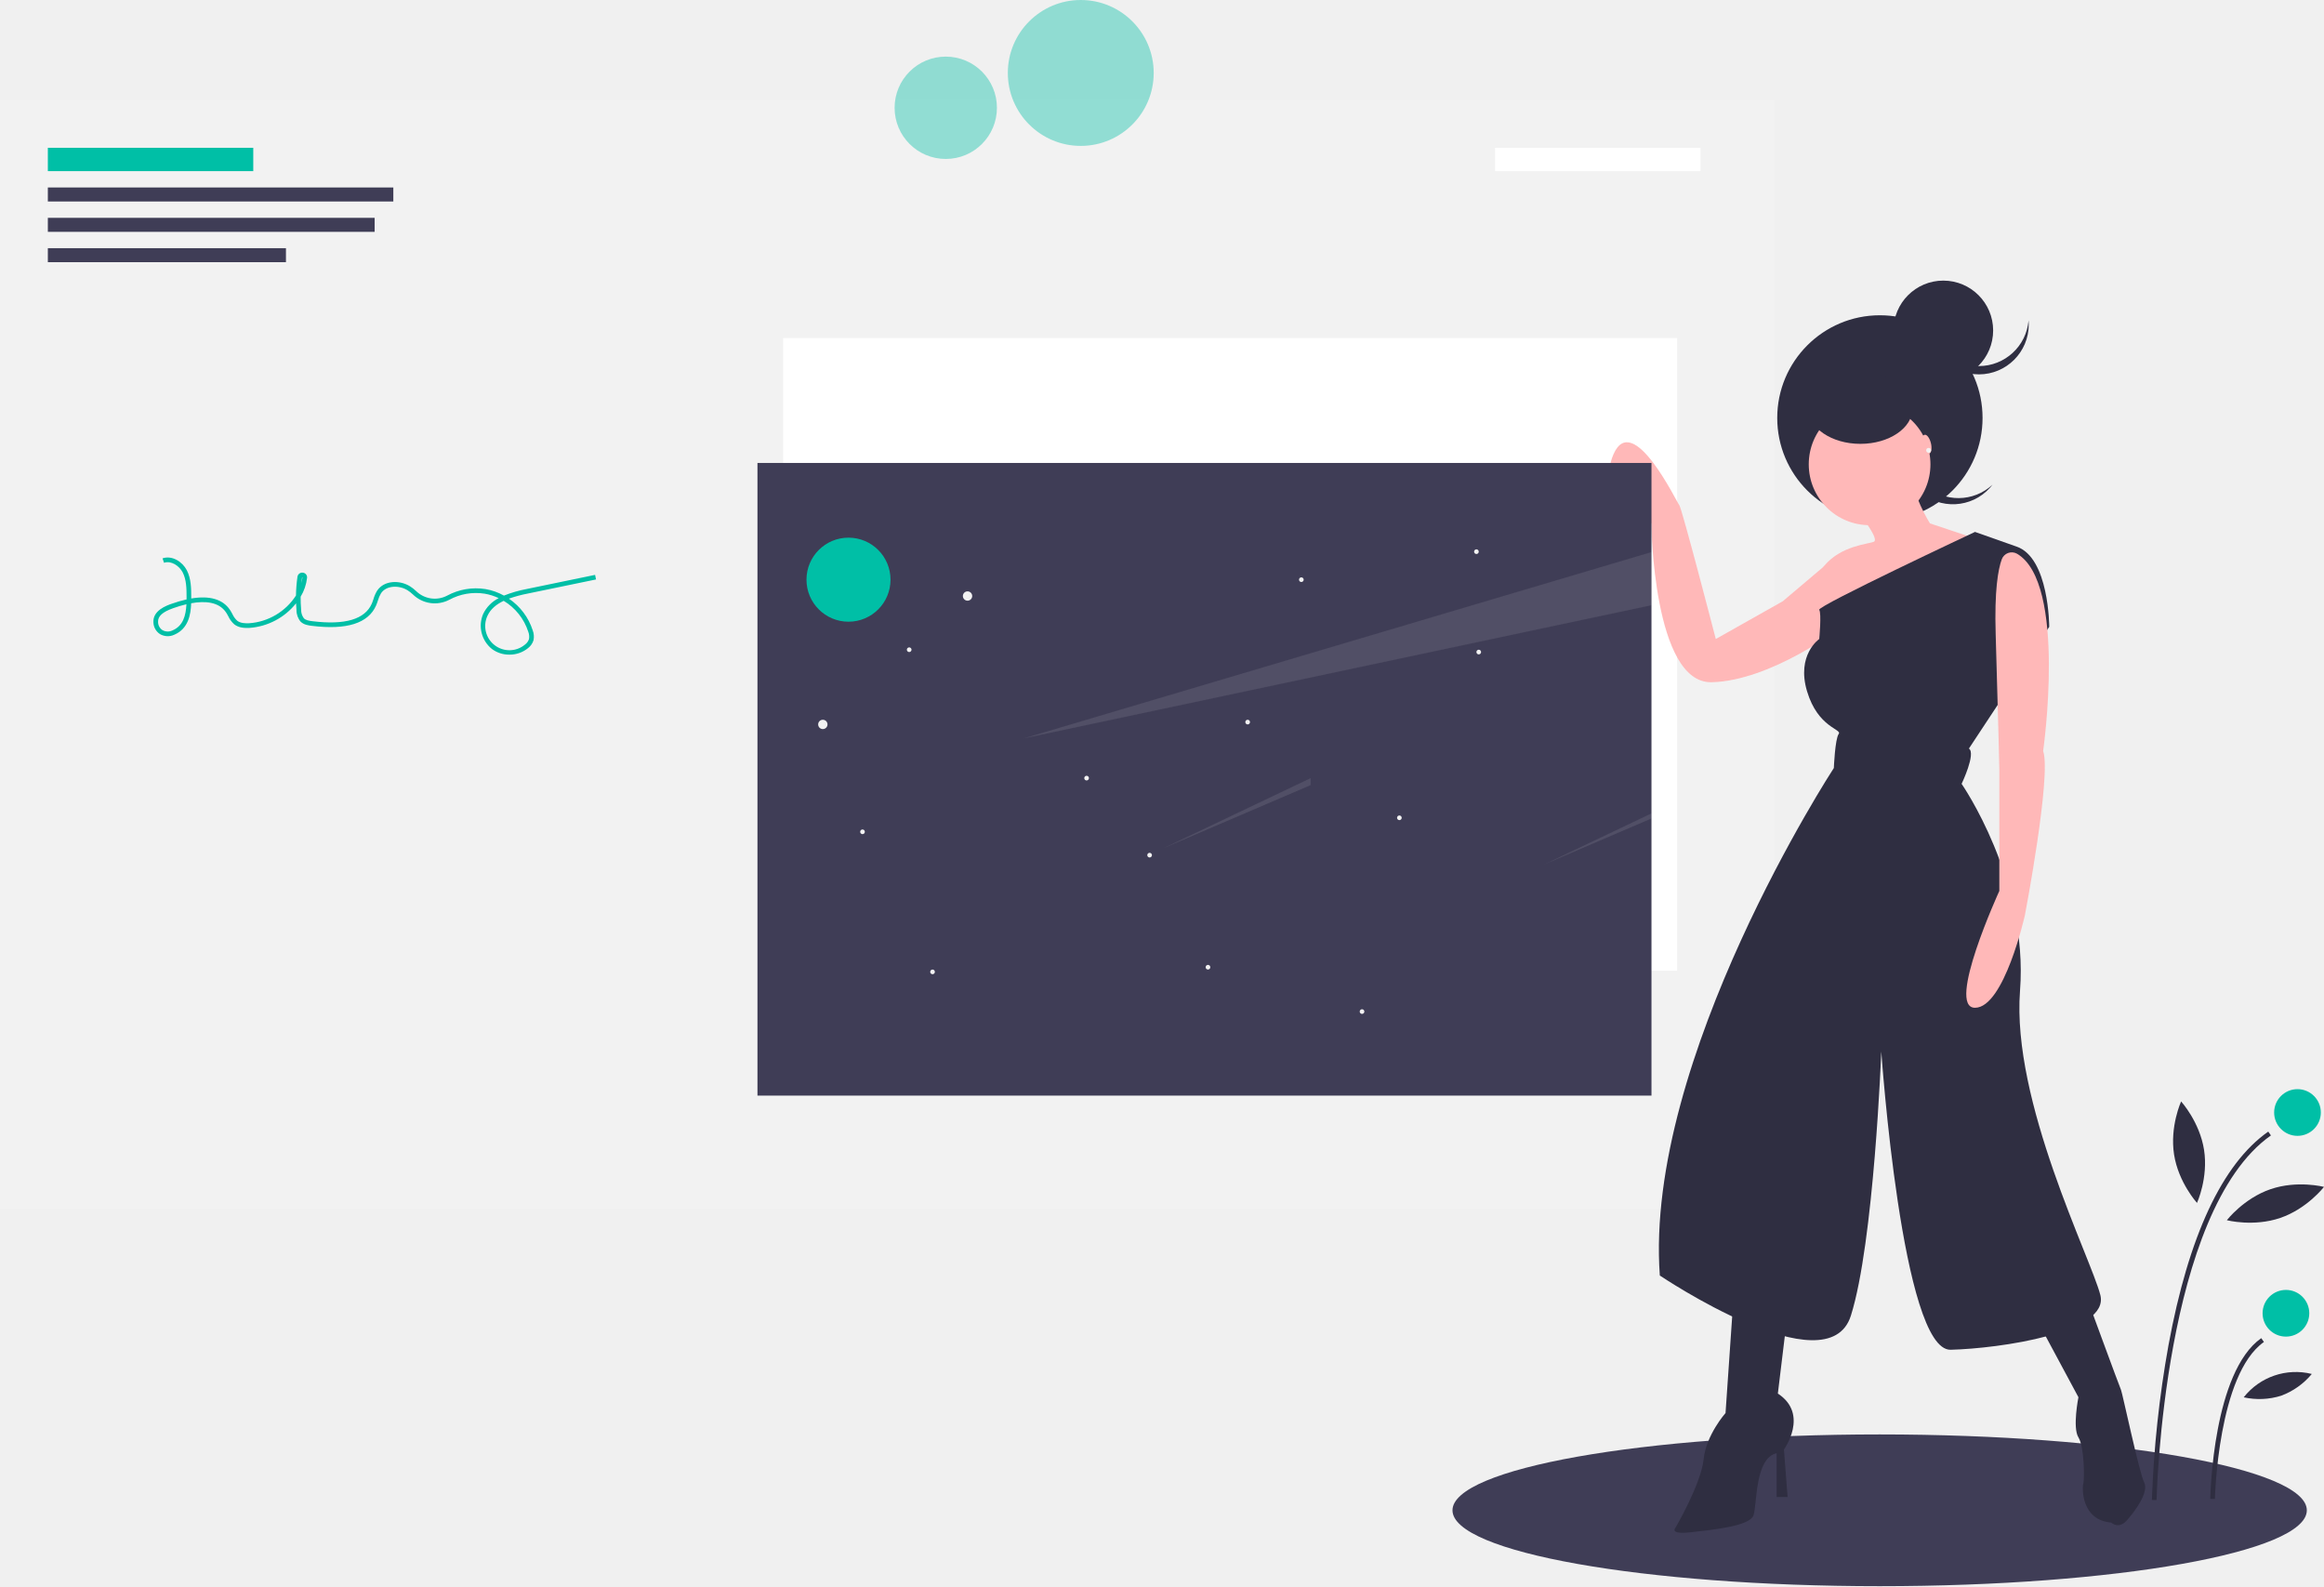
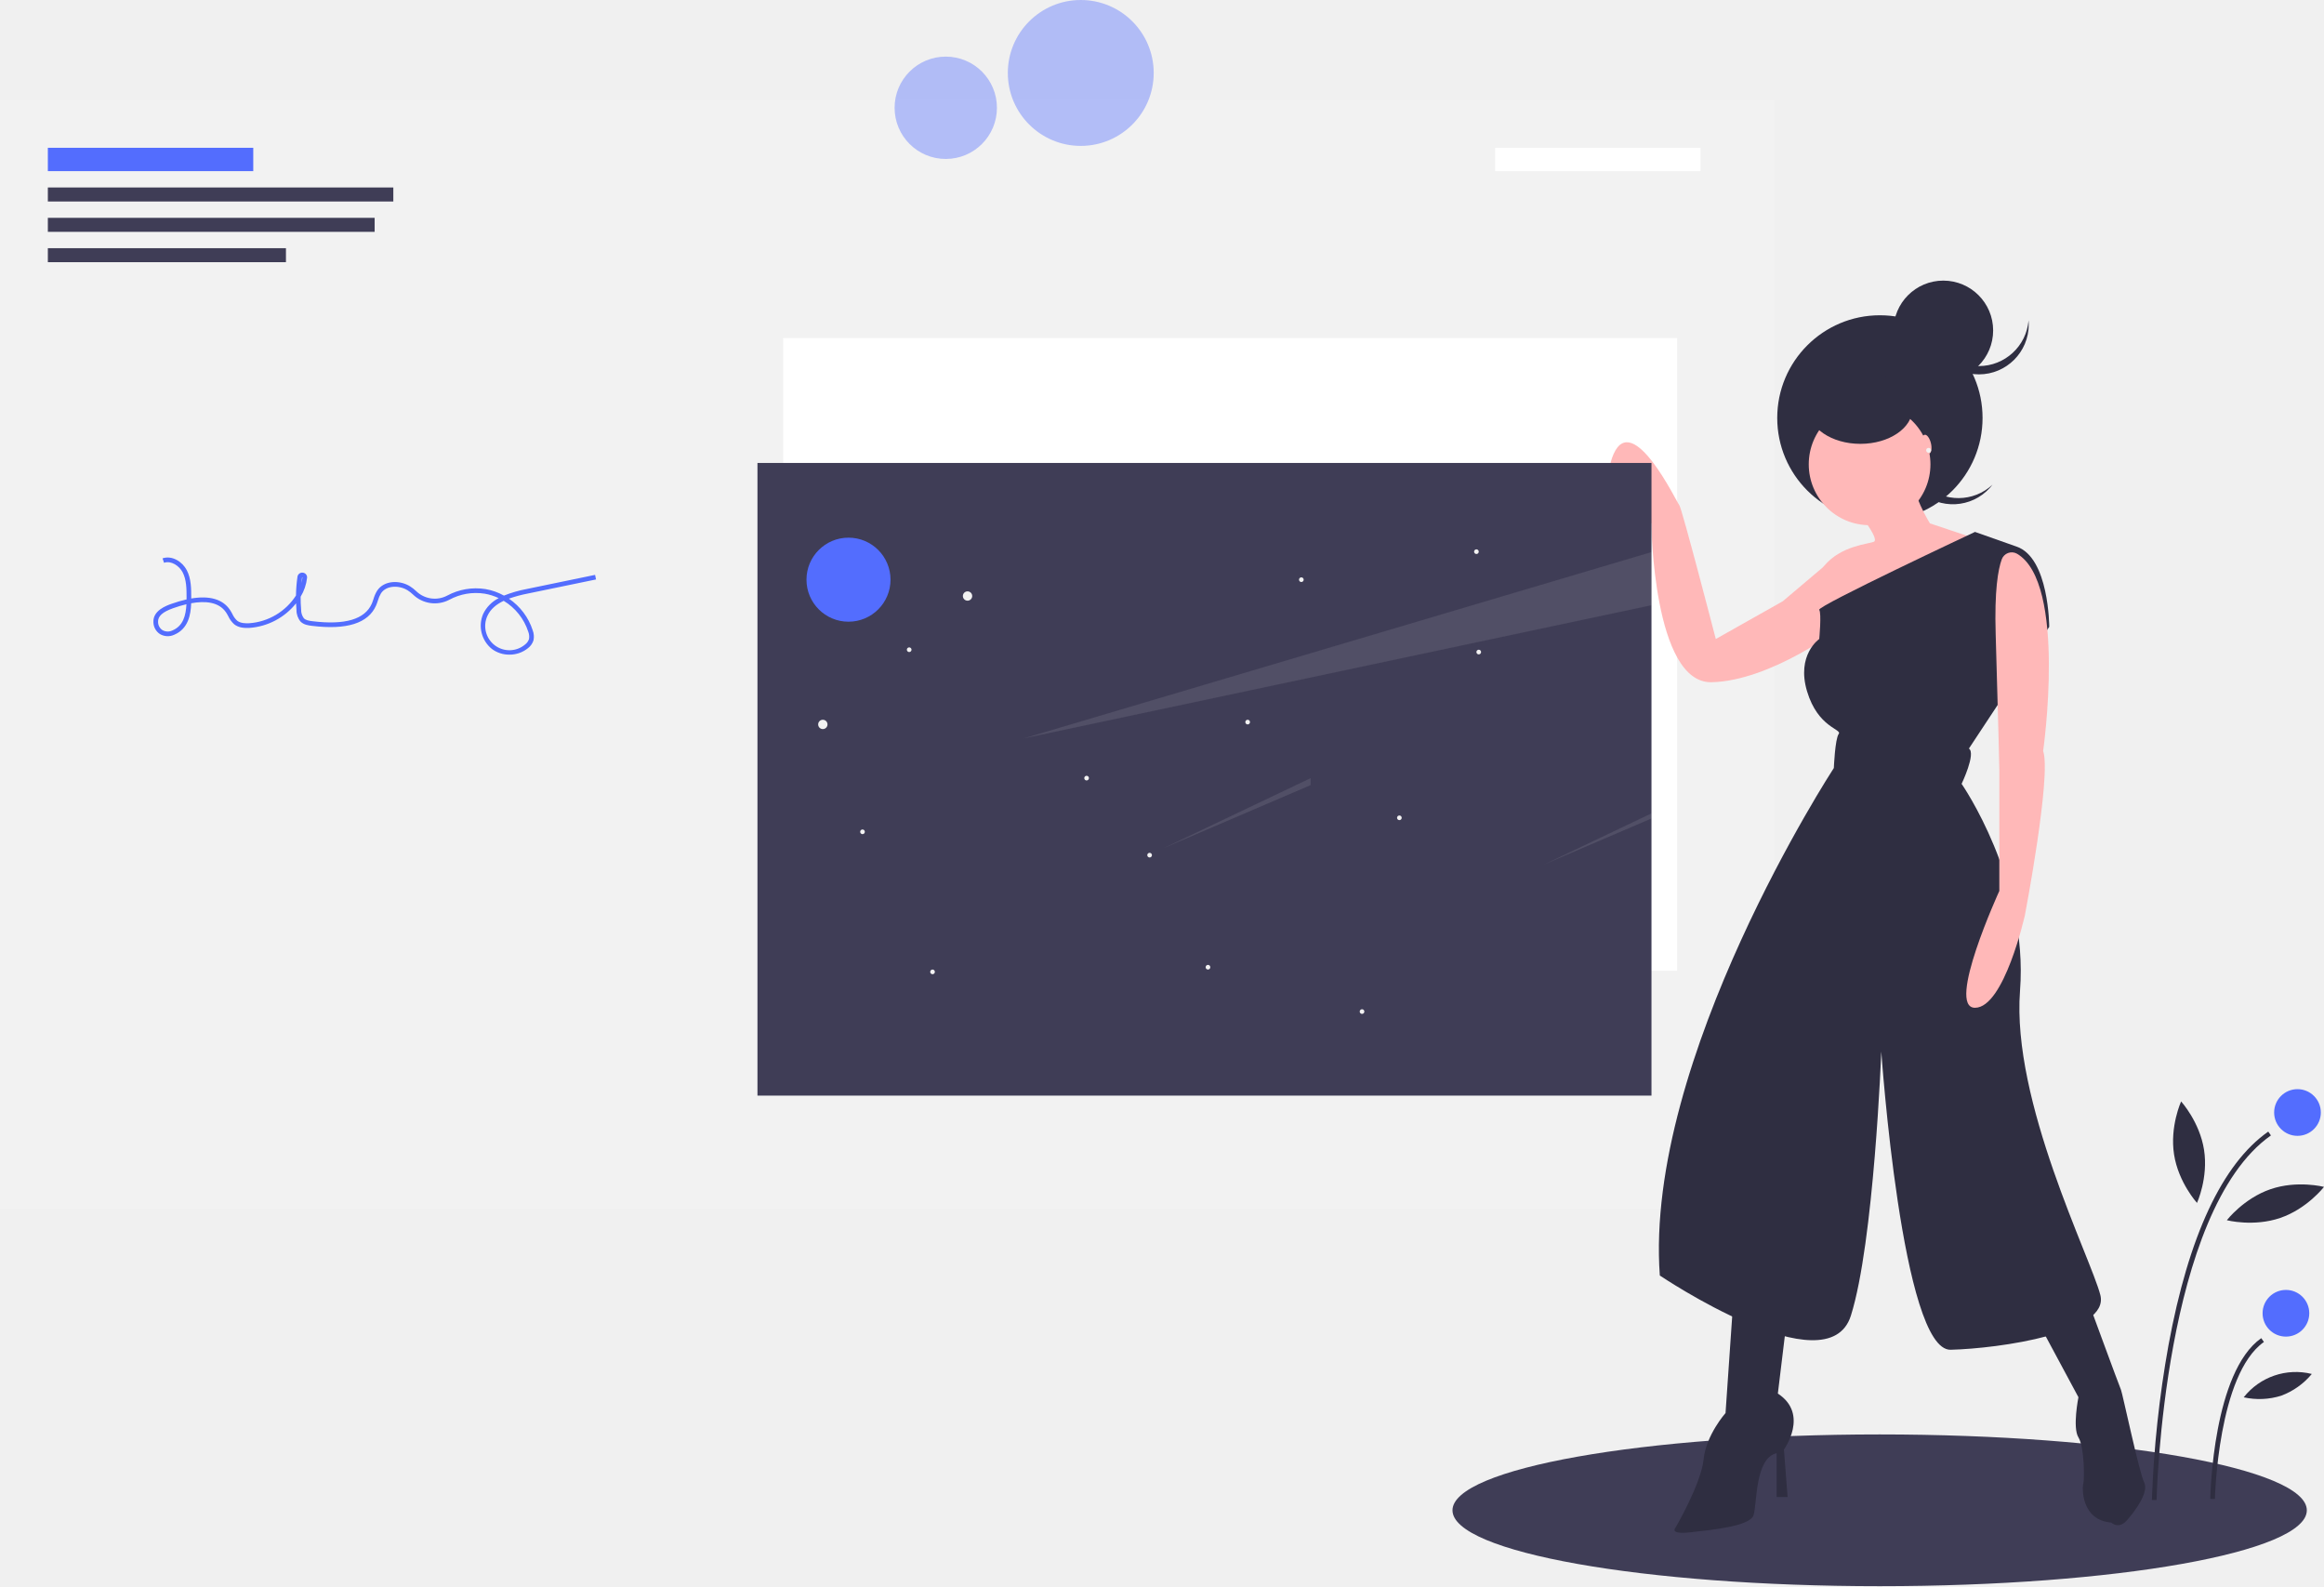
<svg xmlns="http://www.w3.org/2000/svg" id="b4dfd996-6a89-46e0-b10e-bb3b07959d40" data-name="Layer 1" width="995.608" height="679.448" viewBox="0 0 995.608 679.448">
  <ellipse cx="805.25" cy="646.948" rx="183" ry="32.5" fill="#3f3d56" />
  <rect y="42.81" width="760" height="475" fill="#f2f2f2" />
-   <rect x="20.5" y="63.31" width="88" height="10" fill="#00bfa6" />
+   <rect x="20.5" y="63.31" width="88" height="10" fill="#536dfe" />
  <rect x="640.5" y="63.31" width="88" height="10" fill="#fff" />
  <rect x="20.5" y="80.31" width="148" height="6" fill="#3f3d56" />
  <rect x="20.5" y="93.31" width="140" height="6" fill="#3f3d56" />
  <rect x="20.5" y="106.31" width="102" height="6" fill="#3f3d56" />
  <rect x="335.5" y="144.81" width="383" height="271" fill="#fff" />
-   <path d="M320.412,390.697a12.355,12.355,0,0,1-7.45-2.402,12.804,12.804,0,0,1-3.803-14.982,14.772,14.772,0,0,1,6.681-6.824,22.812,22.812,0,0,0-6.027-1.91,23.941,23.941,0,0,0-15.128,2.607,13.41,13.41,0,0,1-15.593-2.262,14.425,14.425,0,0,0-2.285-1.792c-3.516-2.205-9.052-2.223-11.379,1.274a12.939,12.939,0,0,0-1.339,3.117c-.235.707-.479,1.438-.791,2.15-3.344,7.599-12.582,10.522-27.456,8.69-1.474-.182-3.493-.432-4.878-1.821a7.568,7.568,0,0,1-1.754-4.906q-.124-1.458-.18-2.922a28.118,28.118,0,0,1-19.975,10.527c-2.016.094-4.574.007-6.521-1.545a10.572,10.572,0,0,1-2.547-3.459c-.315-.582-.612-1.13-.954-1.635-3.072-4.546-8.978-5.001-14.938-3.923-.163,4.821-1.184,10.935-7.277,13.505a6.562,6.562,0,0,1-6.096-.3,6.198,6.198,0,0,1-2.807-5.038c-.279-5.072,5.582-7.15,7.788-7.932a54.897,54.897,0,0,1,6.417-1.875c.004-.372.004-.746.003-1.118-.01-3.417-.021-7.291-1.675-10.476-1.448-2.786-4.911-5.146-7.978-4.101l-.645-1.894c4.127-1.404,8.527,1.476,10.396,5.073,1.878,3.615,1.891,7.927,1.901,11.392 0.0.236.001.48.001.73,7.843-1.328,13.496.297,16.565,4.837.396.586.731,1.205,1.055,1.803a8.953,8.953,0,0,0,2.035,2.848c1.424,1.136,3.518,1.189,5.178,1.11A25.992,25.992,0,0,0,228.994,365.364a63.083,63.083,0,0,1,.635-8.016,2.052,2.052,0,0,1,2.323-1.764,2.004,2.004,0,0,1,1.789,2.224,19.827,19.827,0,0,1-2.752,8.071q-.021,2.803.216,5.587a5.904,5.904,0,0,0,1.177,3.664c.831.833,2.17,1.058,3.707,1.248,13.894,1.714,22.434-.815,25.379-7.511.275-.625.494-1.281.725-1.976a14.607,14.607,0,0,1,1.571-3.593c3.007-4.521,9.723-4.612,14.107-1.861a16.464,16.464,0,0,1,2.604,2.041,11.415,11.415,0,0,0,13.269,1.944,25.962,25.962,0,0,1,16.4-2.816,24.954,24.954,0,0,1,7.945,2.795,51.8,51.8,0,0,1,9.714-2.812l29.33-6.06.404,1.959-29.33,6.06a55.748,55.748,0,0,0-7.995,2.162,26.041,26.041,0,0,1,10.2,13.574,7.671,7.671,0,0,1,.349,4.232,6.763,6.763,0,0,1-2.349,3.384A12.465,12.465,0,0,1,320.412,390.697Zm-2.43-23.052c-3.128,1.482-5.654,3.518-7.001,6.493a10.385,10.385,0,0,0,16.145,12.232,4.846,4.846,0,0,0,1.701-2.359,5.922,5.922,0,0,0-.323-3.132A24.108,24.108,0,0,0,317.983,367.645Zm-135.918,1.459a54.365,54.365,0,0,0-5.689,1.695c-4.604,1.632-6.596,3.464-6.459,5.938A4.173,4.173,0,0,0,171.785,380.188a4.593,4.593,0,0,0,4.259.154C180.685,378.384,181.818,373.949,182.065,369.104Zm49.605-11.535a.093.093,0,0,0-.051.012q-.178,1.232-.306,2.465a16.097,16.097,0,0,0,.438-2.437C231.744,357.582,231.705,357.569,231.67,357.569Z" transform="translate(-102.1962 -110.2759)" fill="#00bfa6" />
+   <path d="M320.412,390.697a12.355,12.355,0,0,1-7.45-2.402,12.804,12.804,0,0,1-3.803-14.982,14.772,14.772,0,0,1,6.681-6.824,22.812,22.812,0,0,0-6.027-1.91,23.941,23.941,0,0,0-15.128,2.607,13.41,13.41,0,0,1-15.593-2.262,14.425,14.425,0,0,0-2.285-1.792c-3.516-2.205-9.052-2.223-11.379,1.274a12.939,12.939,0,0,0-1.339,3.117c-.235.707-.479,1.438-.791,2.15-3.344,7.599-12.582,10.522-27.456,8.69-1.474-.182-3.493-.432-4.878-1.821a7.568,7.568,0,0,1-1.754-4.906q-.124-1.458-.18-2.922a28.118,28.118,0,0,1-19.975,10.527c-2.016.094-4.574.007-6.521-1.545a10.572,10.572,0,0,1-2.547-3.459c-.315-.582-.612-1.13-.954-1.635-3.072-4.546-8.978-5.001-14.938-3.923-.163,4.821-1.184,10.935-7.277,13.505a6.562,6.562,0,0,1-6.096-.3,6.198,6.198,0,0,1-2.807-5.038c-.279-5.072,5.582-7.15,7.788-7.932a54.897,54.897,0,0,1,6.417-1.875c.004-.372.004-.746.003-1.118-.01-3.417-.021-7.291-1.675-10.476-1.448-2.786-4.911-5.146-7.978-4.101l-.645-1.894c4.127-1.404,8.527,1.476,10.396,5.073,1.878,3.615,1.891,7.927,1.901,11.392 0.0.236.001.48.001.73,7.843-1.328,13.496.297,16.565,4.837.396.586.731,1.205,1.055,1.803a8.953,8.953,0,0,0,2.035,2.848c1.424,1.136,3.518,1.189,5.178,1.11A25.992,25.992,0,0,0,228.994,365.364a63.083,63.083,0,0,1,.635-8.016,2.052,2.052,0,0,1,2.323-1.764,2.004,2.004,0,0,1,1.789,2.224,19.827,19.827,0,0,1-2.752,8.071q-.021,2.803.216,5.587a5.904,5.904,0,0,0,1.177,3.664c.831.833,2.17,1.058,3.707,1.248,13.894,1.714,22.434-.815,25.379-7.511.275-.625.494-1.281.725-1.976a14.607,14.607,0,0,1,1.571-3.593c3.007-4.521,9.723-4.612,14.107-1.861a16.464,16.464,0,0,1,2.604,2.041,11.415,11.415,0,0,0,13.269,1.944,25.962,25.962,0,0,1,16.4-2.816,24.954,24.954,0,0,1,7.945,2.795,51.8,51.8,0,0,1,9.714-2.812l29.33-6.06.404,1.959-29.33,6.06a55.748,55.748,0,0,0-7.995,2.162,26.041,26.041,0,0,1,10.2,13.574,7.671,7.671,0,0,1,.349,4.232,6.763,6.763,0,0,1-2.349,3.384A12.465,12.465,0,0,1,320.412,390.697Zm-2.43-23.052c-3.128,1.482-5.654,3.518-7.001,6.493a10.385,10.385,0,0,0,16.145,12.232,4.846,4.846,0,0,0,1.701-2.359,5.922,5.922,0,0,0-.323-3.132A24.108,24.108,0,0,0,317.983,367.645Zm-135.918,1.459a54.365,54.365,0,0,0-5.689,1.695c-4.604,1.632-6.596,3.464-6.459,5.938A4.173,4.173,0,0,0,171.785,380.188a4.593,4.593,0,0,0,4.259.154C180.685,378.384,181.818,373.949,182.065,369.104Zm49.605-11.535a.093.093,0,0,0-.051.012q-.178,1.232-.306,2.465a16.097,16.097,0,0,0,.438-2.437C231.744,357.582,231.705,357.569,231.67,357.569Z" transform="translate(-102.1962 -110.2759)" fill="#536dfe" />
  <path d="M926.891,318.127a21.352,21.352,0,0,1-2.653-28.788c-.43.403-.85.822-1.252,1.267A21.354,21.354,0,0,0,954.666,319.249c.402-.445.777-.905,1.134-1.373A21.352,21.352,0,0,1,926.891,318.127Z" transform="translate(-102.1962 -110.2759)" fill="#2f2e41" />
  <circle cx="805.353" cy="179.027" r="43.98" fill="#2f2e41" />
  <path d="M888.338,351.16l1.303-3.389-23.72,20.071-28.672,16.161s-14.597-56.302-15.639-57.345-19.81-40.663-28.151-21.895,16.161,29.715,16.161,29.715.782,68.553,25.805,68.032,56.042-23.199,56.563-25.284S888.338,351.16,888.338,351.16Z" transform="translate(-102.1962 -110.2759)" fill="#ffb8b8" />
  <path d="M844.547,670.206l-3.128,45.355s-8.341,9.384-9.384,19.81-11.99,29.194-11.99,29.194-3.128,3.128,6.256,2.085,25.544-2.607,27.108-7.298.521-24.502,9.905-26.587v18.767h4.692l-1.564-20.331s10.948-15.118-2.607-23.981l4.171-34.407Z" transform="translate(-102.1962 -110.2759)" fill="#2f2e41" />
  <path d="M973.834,673.855l18.767,34.928s-2.607,13.033,0,17.203,2.607,18.246,2.085,19.81-1.043,15.639,11.99,16.682c0,0,3.128,3.128,6.777-1.043s9.384-11.99,7.298-16.161-9.384-38.577-9.905-39.62-15.639-42.227-15.639-42.227Z" transform="translate(-102.1962 -110.2759)" fill="#2f2e41" />
  <circle cx="800.94" cy="198.893" r="26.066" fill="#ffb8b8" />
  <path d="M900.328,332.393s6.777,8.862,4.692,9.905-14.076,1.564-21.374,10.426,8.862,31.279,8.862,31.279l61.515-41.184-25.023-8.341s-8.145-12.695-7.624-22.6Z" transform="translate(-102.1962 -110.2759)" fill="#ffb8b8" />
  <path d="M966.014,344.383l-17.725-6.256s-67.771,31.8-66.728,33.364,0,12.512,0,12.512-9.905,6.777-5.213,22.417,15.118,16.161,13.554,18.246-2.085,14.597-2.085,14.597S806.491,563.857,813.268,656.652c0,0,71.942,48.482,81.847,17.203s13.033-113.126,13.033-113.126,8.862,128.244,29.715,127.723,68.292-7.298,64.122-23.459-38.056-82.889-34.407-130.329-25.023-88.624-25.023-88.624,6.256-13.033,3.128-15.118l34.407-52.132S980.089,349.075,966.014,344.383Z" transform="translate(-102.1962 -110.2759)" fill="#2f2e41" />
  <path d="M966.265,347.456a4.554,4.554,0,0,0-6.52,2.438c-1.57,4.316-3.161,13.315-2.594,32.023,1.043,34.407,1.564,57.866,1.564,57.866v52.132s-22.938,50.046-10.426,50.046,21.374-39.62,21.374-39.62,11.469-59.951,7.82-70.378C977.483,431.964,987.773,359.936,966.265,347.456Z" transform="translate(-102.1962 -110.2759)" fill="#ffb8b8" />
  <ellipse cx="796.989" cy="174.873" rx="22.371" ry="15.253" fill="#2f2e41" />
  <circle cx="832.515" cy="141.554" r="21.354" fill="#2f2e41" />
  <path d="M949.965,267.083a21.352,21.352,0,0,1-21.275-19.575c-.049.587-.08,1.18-.08,1.78a21.354,21.354,0,1,0,42.709,0c0-.6-.031-1.192-.08-1.78A21.352,21.352,0,0,1,949.965,267.083Z" transform="translate(-102.1962 -110.2759)" fill="#2f2e41" />
  <ellipse cx="927.638" cy="300.568" rx="1.825" ry="4.171" transform="translate(-146.643 113.4535) rotate(-13.43351)" fill="#ffb8b8" />
  <circle cx="826.224" cy="192.898" r="1.043" fill="#f2f2f2" />
  <rect x="324.5" y="198.31" width="383" height="271" fill="#3f3d56" />
-   <circle cx="363.5" cy="248.31" r="18" fill="#00bfa6" />
+   <circle cx="363.5" cy="248.31" r="18" fill="#536dfe" />
  <circle cx="414.5" cy="255.31" r="2" fill="#f2f2f2" />
  <circle cx="352.5" cy="310.31" r="2" fill="#f2f2f2" />
  <circle cx="389.5" cy="278.31" r="1" fill="#f2f2f2" />
  <circle cx="492.5" cy="366.31" r="1" fill="#f2f2f2" />
  <circle cx="599.5" cy="350.31" r="1" fill="#f2f2f2" />
  <circle cx="583.5" cy="433.31" r="1" fill="#f2f2f2" />
  <circle cx="557.5" cy="248.31" r="1" fill="#f2f2f2" />
  <circle cx="534.5" cy="309.31" r="1" fill="#f2f2f2" />
  <circle cx="369.5" cy="356.31" r="1" fill="#f2f2f2" />
  <circle cx="399.5" cy="416.31" r="1" fill="#f2f2f2" />
  <circle cx="465.5" cy="333.31" r="1" fill="#f2f2f2" />
  <circle cx="632.5" cy="236.31" r="1" fill="#f2f2f2" />
  <circle cx="517.5" cy="414.31" r="1" fill="#f2f2f2" />
  <circle cx="633.5" cy="279.31" r="1" fill="#f2f2f2" />
  <rect x="474.5" y="266.31" height="5" fill="#f2f2f2" />
  <rect x="419.5" y="377.31" height="5" fill="#f2f2f2" />
  <rect x="582.5" y="285.31" height="5" fill="#f2f2f2" />
  <rect x="648.5" y="366.31" height="5" fill="#f2f2f2" />
  <polygon points="707.5 236.48 707.5 259.25 438.5 316.31 707.5 236.48" fill="#f2f2f2" opacity="0.1" />
  <polygon points="561.5 333.31 498.5 363.31 561.5 336.31 561.5 333.31" fill="#f2f2f2" opacity="0.1" />
  <polygon points="707.5 350.6 661.5 370.31 707.5 348.41 707.5 350.6" fill="#f2f2f2" opacity="0.1" />
-   <circle cx="463.002" cy="31.248" r="31.248" fill="#00bfa6" opacity="0.4" />
-   <circle cx="405.17" cy="46.172" r="21.92" fill="#00bfa6" opacity="0.4" />
+   <circle cx="463.002" cy="31.248" r="31.248" fill="#536dfe" opacity="0.4" />
+   <circle cx="405.17" cy="46.172" r="21.92" fill="#536dfe" opacity="0.4" />
  <path d="M1026.077,752.842l-2-.039a463.835,463.835,0,0,1,7.1-66.287c8.648-46.881,23.029-77.67,42.743-91.512l1.148,1.637C1029.016,628.974,1026.1,751.606,1026.077,752.842Z" transform="translate(-102.1962 -110.2759)" fill="#2f2e41" />
  <path d="M1051.077,752.363l-2-.039c.043-2.215,1.293-54.414,21.843-68.842l1.148,1.637C1052.348,698.965,1051.087,751.831,1051.077,752.363Z" transform="translate(-102.1962 -110.2759)" fill="#2f2e41" />
-   <circle cx="984.25" cy="476.546" r="10" fill="#00bfa6" />
-   <circle cx="979.298" cy="562.546" r="10" fill="#00bfa6" />
+   <circle cx="984.25" cy="476.546" r="10" fill="#536dfe" />
+   <circle cx="979.298" cy="562.546" r="10" fill="#536dfe" />
  <path d="M1046.416,602.817c1.879,12.004-3.019,22.741-3.019,22.741s-7.945-8.726-9.825-20.73,3.019-22.741,3.019-22.741S1044.536,590.813,1046.416,602.817Z" transform="translate(-102.1962 -110.2759)" fill="#2f2e41" />
  <path d="M1079.103,631.971c-11.493,3.942-22.919.99-22.919.99s7.208-9.344,18.701-13.286,22.919-.99,22.919-.99S1090.596,628.028,1079.103,631.971Z" transform="translate(-102.1962 -110.2759)" fill="#2f2e41" />
  <path d="M1079.472,708.132a31.134,31.134,0,0,1-16.064.694A28.374,28.374,0,0,1,1092.58,698.819,31.134,31.134,0,0,1,1079.472,708.132Z" transform="translate(-102.1962 -110.2759)" fill="#2f2e41" />
</svg>
